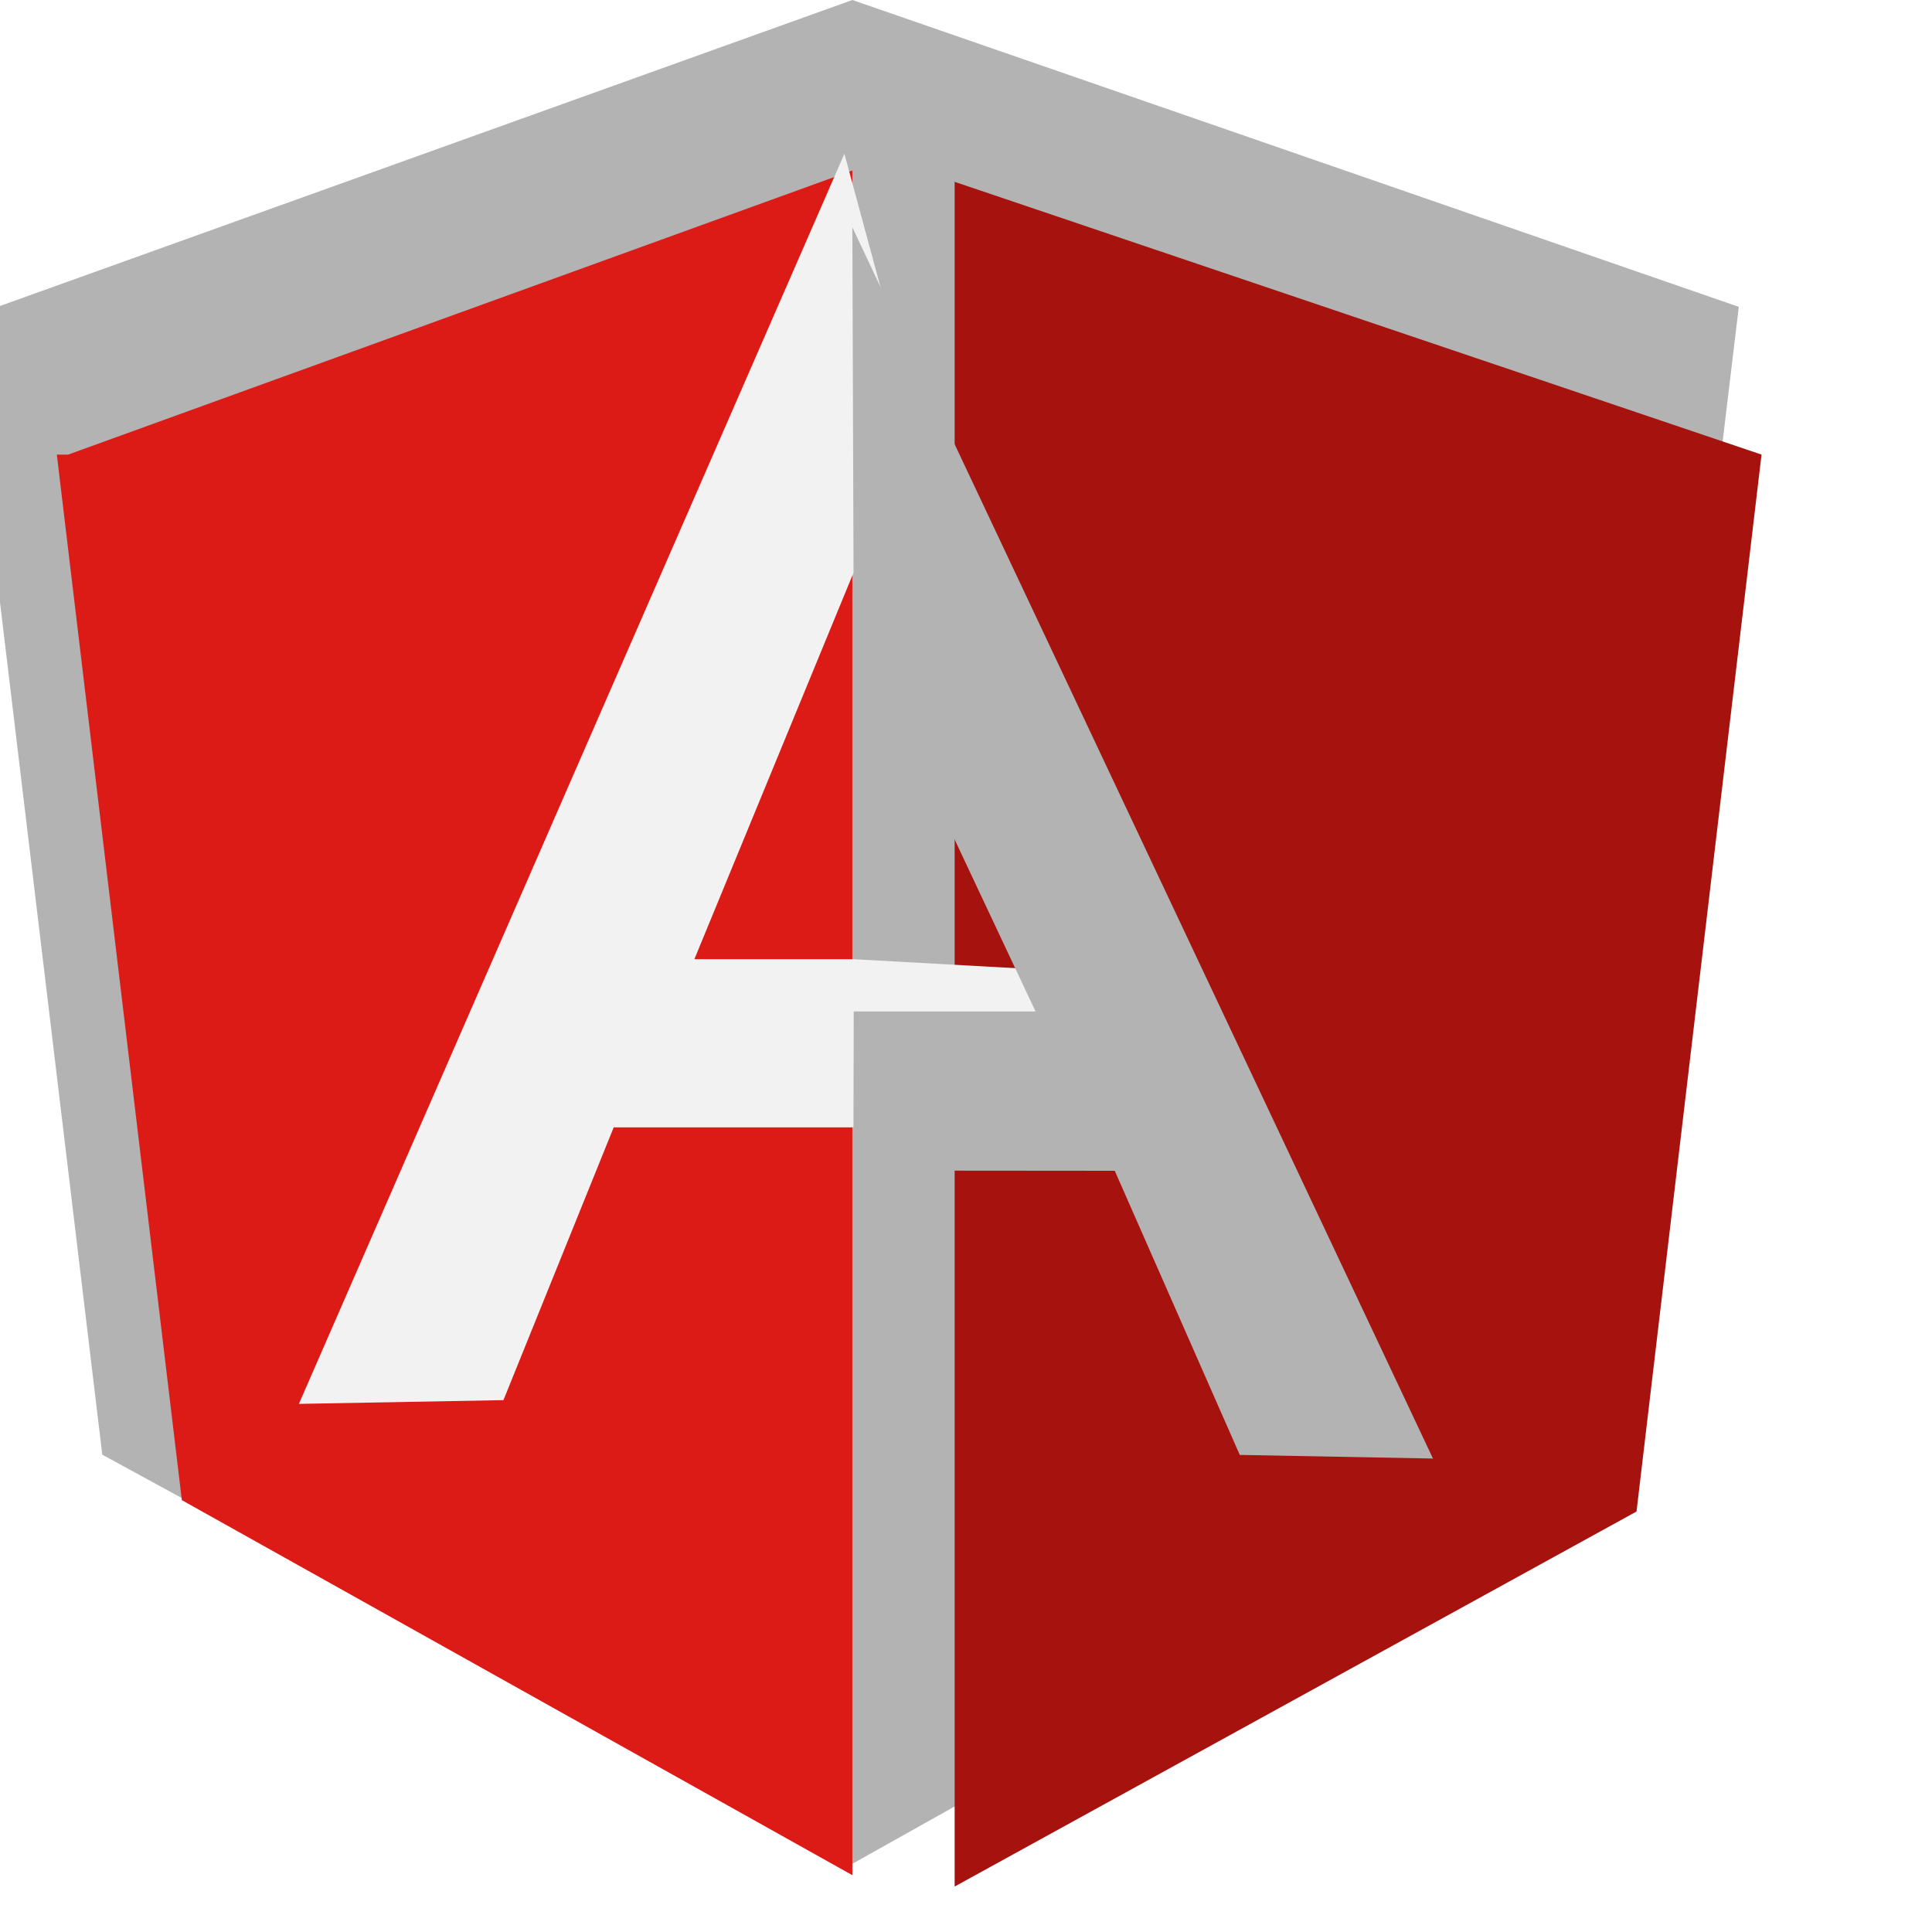
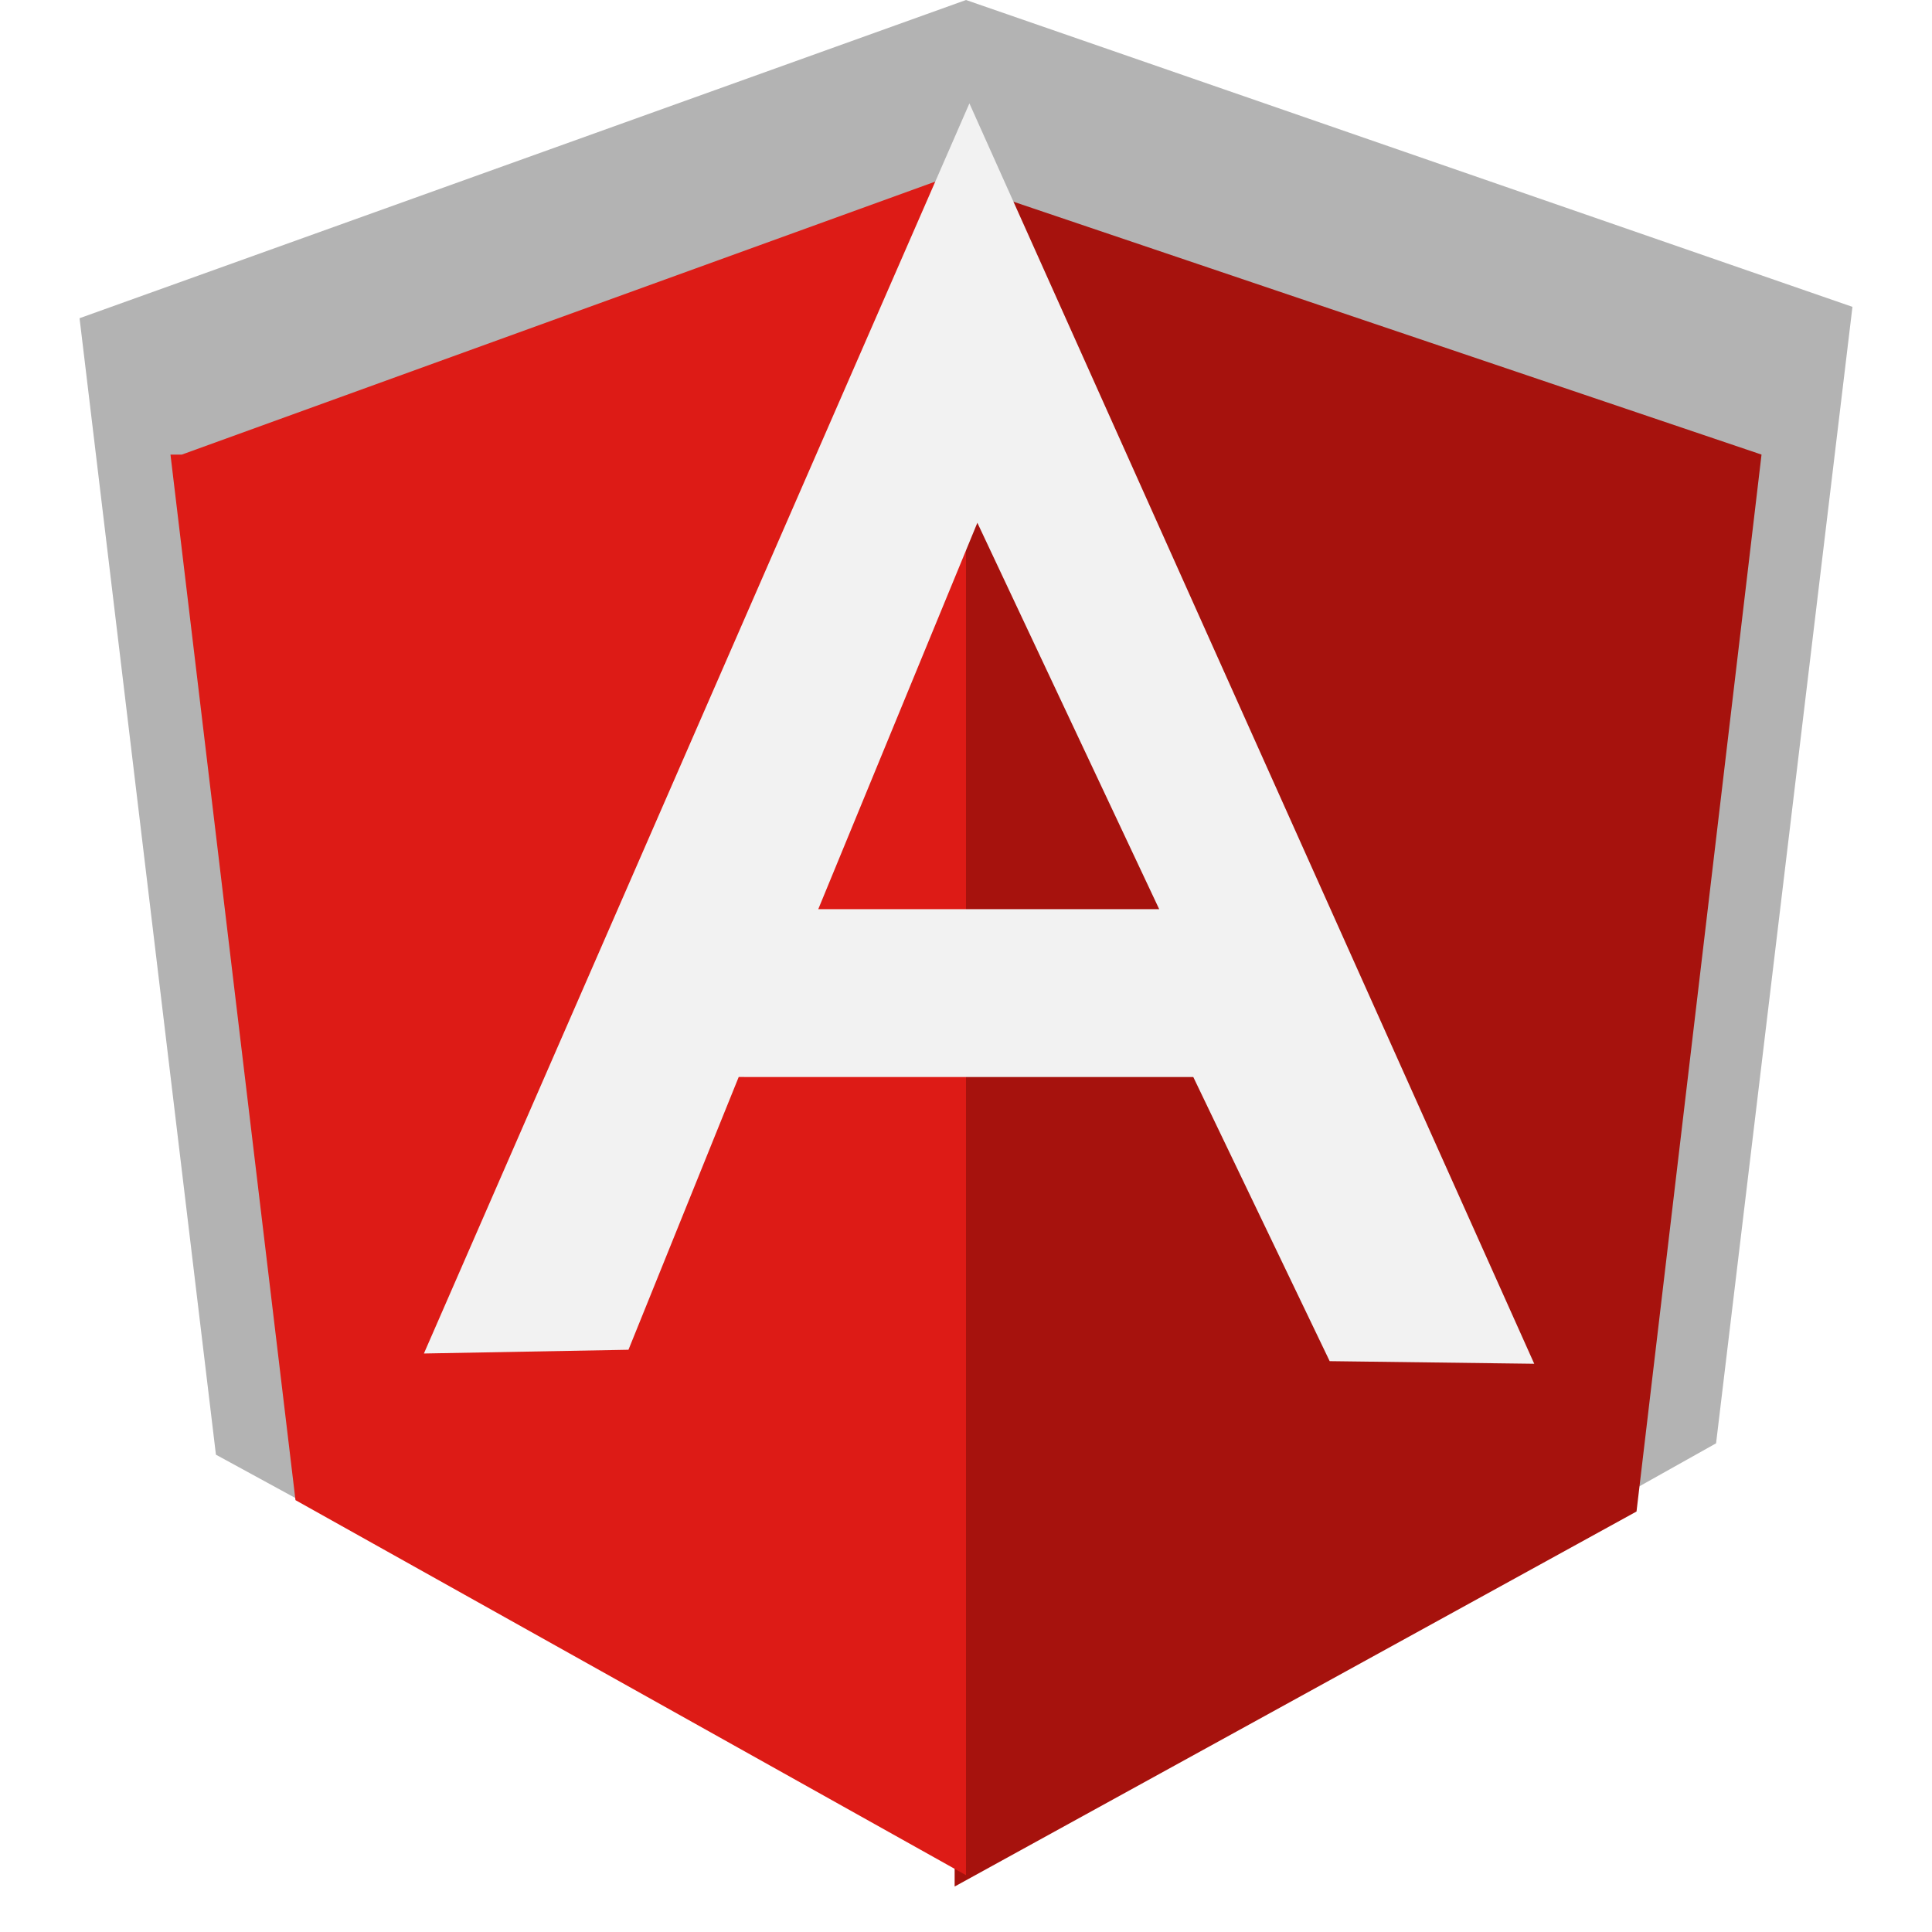
<svg xmlns="http://www.w3.org/2000/svg" width="16" height="16" version="1.1" viewBox="0 0 16 17">
-   <g transform="translate(-19 -125)">
+   <g transform="translate(-18 -125)">
    <path d="m26 125-7.8 2.8 1.2 10 6.6 3.6 6.6-3.7 1.2-10z" fill="#b3b3b3" />
-     <path d="m34 129-7.1-2.4v15l6-3.3z" fill="#a6120d" />
+     <path d="m33 129-7.1-2.4v15l6-3.3z" fill="#a6120d" />
    <path d="m19 129 1.1 9.2 5.9 3.3v-15l-6.9 2.5z" fill="#dd1b16" />
-     <path d="m28 134-2 0.92h-2.1l-0.97 2.4-1.8 0.033 4.8-11zm-0.19-0.46-1.8-3.5-1.4 3.4h1.4z" fill="#f2f2f2" />
-     <path d="m26 127 0.012 3.5 1.6 3.4h-1.6l-3e-3 1.4 2.3 2e-3 1.1 2.5 1.7 0.032z" fill="#b3b3b3" />
+     <path d="m31 137-1.8-0.023-1.2-2.5-4-3e-4 -0.97 2.4-1.8 0.033 4.8-11zm-3.3-4-1.6-3.4-1.4 3.4h1.4z" fill="#f2f2f2" />
  </g>
</svg>
